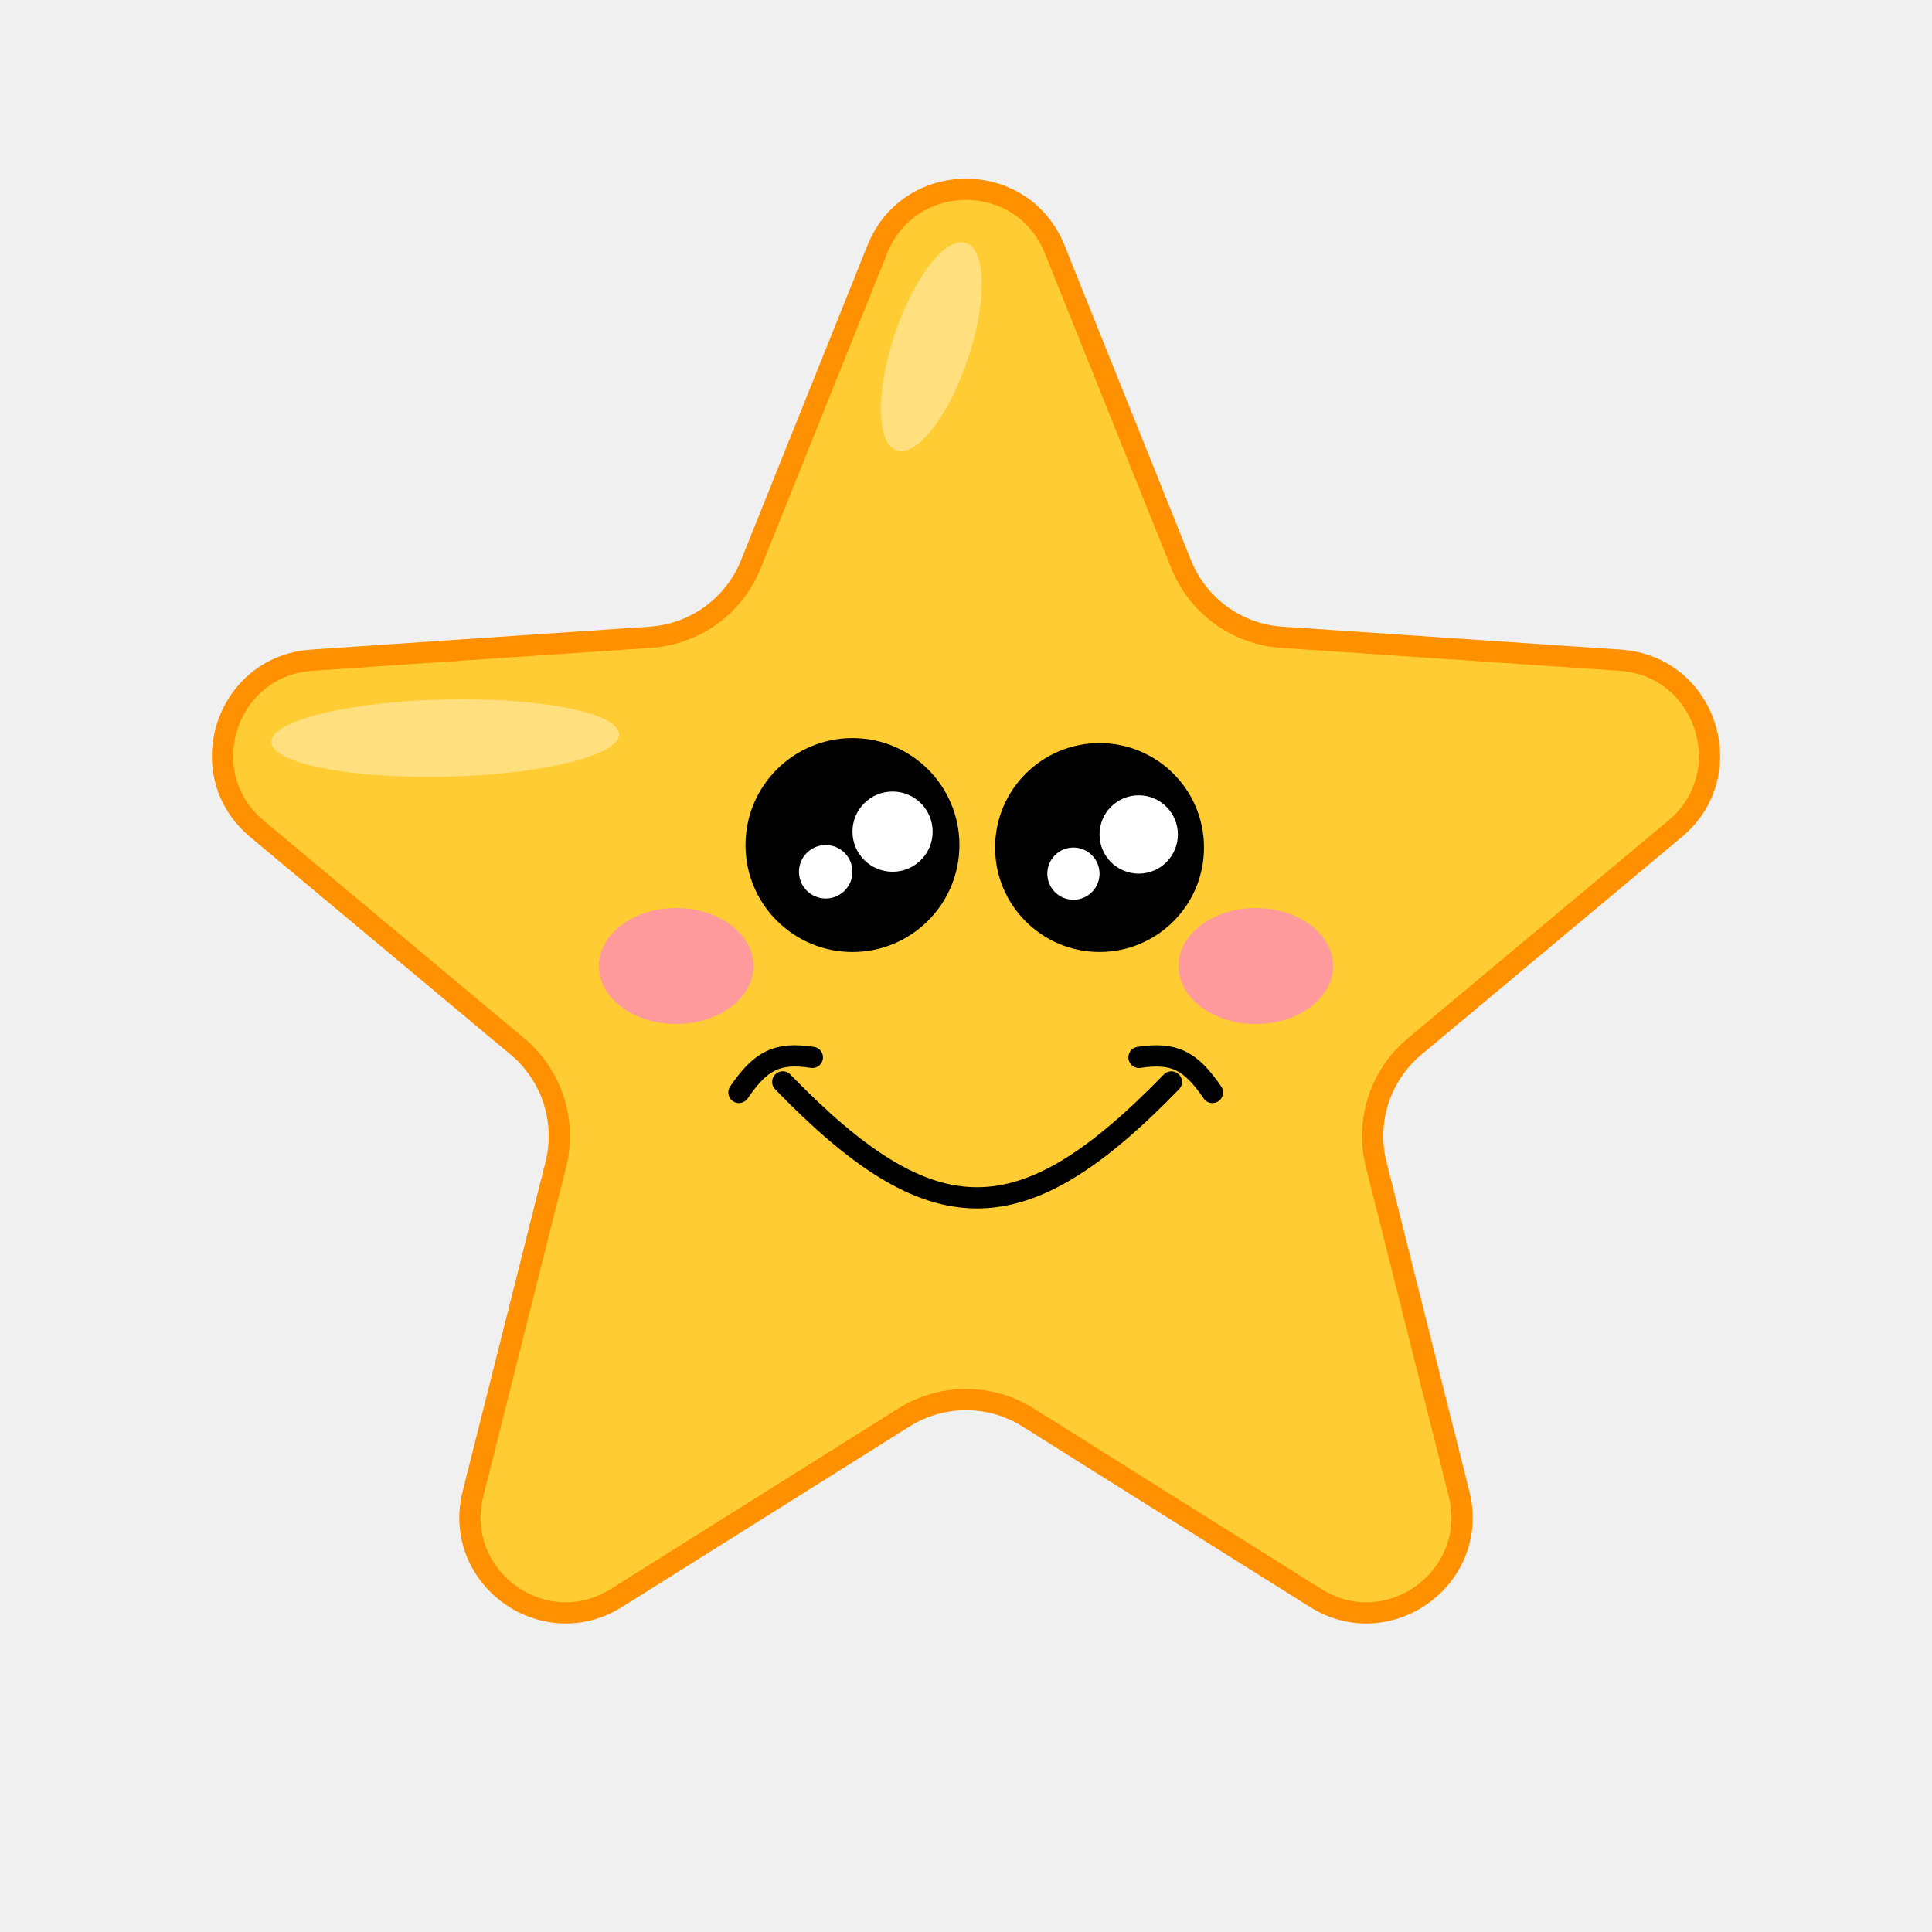
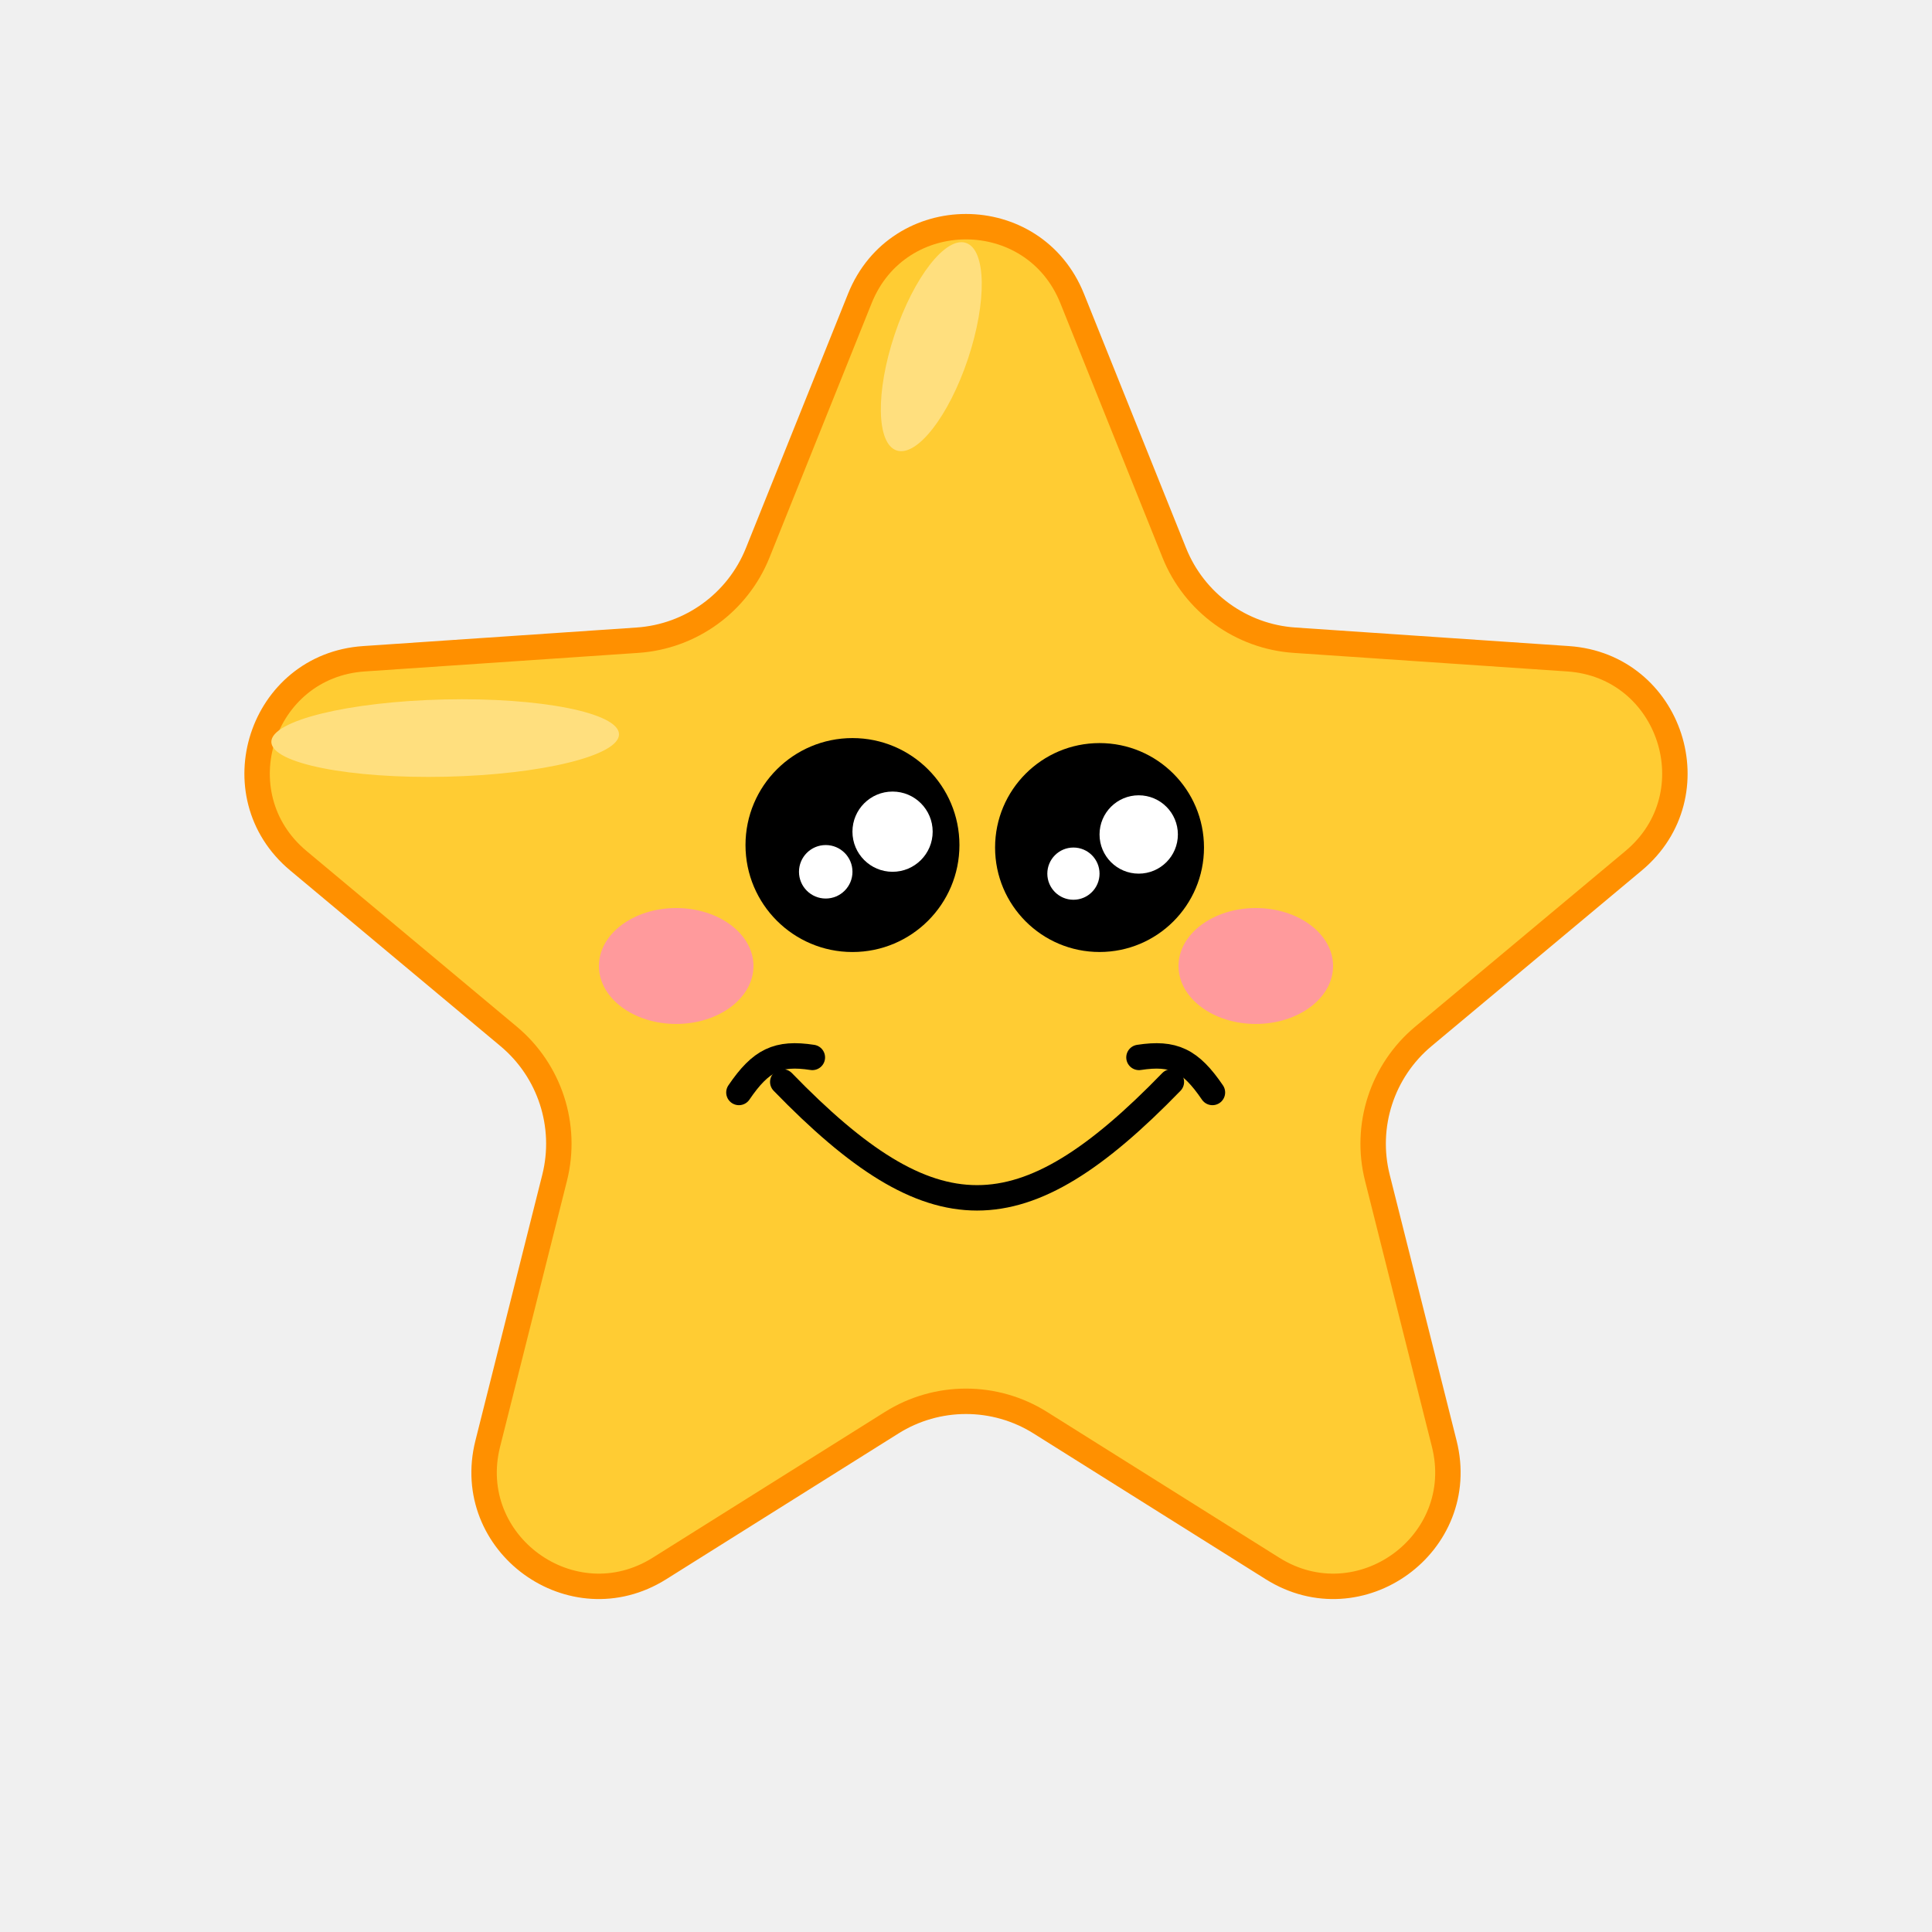
- <svg xmlns="http://www.w3.org/2000/svg" width="91" height="91" viewBox="0 0 91 91" fill="none">
-   <path d="M41.324 11.741C42.836 7.976 48.164 7.976 49.676 11.741L55.634 26.577C56.42 28.536 58.259 29.872 60.365 30.015L76.317 31.096C80.364 31.371 82.01 36.438 78.897 39.039L66.629 49.29C65.008 50.644 64.306 52.805 64.821 54.853L68.722 70.357C69.711 74.291 65.4 77.423 61.965 75.266L48.424 66.766C46.636 65.643 44.364 65.643 42.576 66.766L29.035 75.266C25.6 77.423 21.289 74.291 22.278 70.357L26.179 54.853C26.694 52.805 25.992 50.644 24.372 49.29L12.102 39.039C8.99 36.438 10.636 31.371 14.683 31.096L30.634 30.015C32.741 29.872 34.58 28.536 35.366 26.577L41.324 11.741Z" fill="#FFCC33" stroke="#FF9000" />
-   <ellipse cx="20.969" cy="34.765" rx="1.82" ry="8.19" transform="rotate(88.6985 20.9687 34.7653)" fill="#FFDF7E" />
-   <ellipse cx="43.866" cy="16.329" rx="1.82" ry="5.153" transform="rotate(18.4856 43.8657 16.3294)" fill="#FFDF7E" />
-   <path d="M53.648 49.805C55.28 49.555 56.069 49.932 57.107 51.456" stroke="black" stroke-linecap="round" />
-   <path d="M34.804 51.455C35.841 49.931 36.63 49.554 38.263 49.804" stroke="black" stroke-linecap="round" />
-   <path d="M55.173 50.96C48.109 58.24 43.933 58.24 36.869 50.96" stroke="black" stroke-linecap="round" />
-   <ellipse cx="3.64" cy="2.73" rx="3.64" ry="2.73" transform="matrix(1 0 0 -1 55.5098 48.2305)" fill="#FF9A9C" />
-   <ellipse cx="3.64" cy="2.73" rx="3.64" ry="2.73" transform="matrix(1 0 0 -1 28.2095 48.2305)" fill="#FF9A9C" />
-   <circle cx="51.79" cy="39.92" r="4.92" fill="black" />
-   <circle cx="50.56" cy="41.15" r="1.23" fill="white" />
-   <circle cx="53.635" cy="39.305" r="1.845" fill="white" />
-   <circle cx="40.152" cy="39.803" r="5.038" fill="black" />
-   <circle cx="42.041" cy="39.172" r="1.889" fill="white" />
-   <circle cx="38.892" cy="41.062" r="1.259" fill="white" />
+ <svg xmlns="http://www.w3.org/2000/svg" width="76" height="76" viewBox="0 0 76 76" fill="none">
+   <path d="M42.176 11.741L46.194 21.747C46.981 23.706 48.819 25.042 50.926 25.184L61.684 25.914C65.731 26.188 67.377 31.256 64.265 33.857L55.99 40.77C54.37 42.124 53.667 44.286 54.183 46.333L56.813 56.79C57.803 60.724 53.492 63.856 50.056 61.699L40.924 55.966C39.136 54.843 36.864 54.843 35.076 55.966L25.943 61.699C22.508 63.856 18.197 60.724 19.187 56.79L21.817 46.333C22.332 44.286 21.63 42.124 20.01 40.77L11.735 33.857C8.623 31.256 10.269 26.188 14.316 25.914L25.074 25.184C27.18 25.042 29.019 23.706 29.806 21.747L33.824 11.741C35.336 7.976 40.664 7.976 42.176 11.741Z" fill="#FFCC33" stroke="#FF9000" />
+   <ellipse cx="17.512" cy="29.035" rx="1.52" ry="6.84" transform="rotate(88.6985 17.5122 29.0348)" fill="#FFDF7E" />
+   <ellipse cx="36.635" cy="13.638" rx="1.52" ry="4.304" transform="rotate(18.4856 36.6352 13.6377)" fill="#FFDF7E" />
+   <path d="M44.804 41.596C46.168 41.387 46.827 41.702 47.694 42.975" stroke="black" stroke-linecap="round" />
+   <path d="M29.067 42.975C29.933 41.702 30.592 41.387 31.956 41.596" stroke="black" stroke-linecap="round" />
+   <path d="M46.079 42.56C40.179 48.64 36.691 48.64 30.792 42.56" stroke="black" stroke-linecap="round" />
+   <ellipse cx="3.04" cy="2.28" rx="3.04" ry="2.28" transform="matrix(1 0 0 -1 46.3599 40.2798)" fill="#FF9A9C" />
+   <ellipse cx="3.04" cy="2.28" rx="3.04" ry="2.28" transform="matrix(1 0 0 -1 23.5596 40.2798)" fill="#FF9A9C" />
+   <circle cx="43.253" cy="33.34" r="4.109" fill="black" />
+   <circle cx="42.226" cy="34.367" r="1.027" fill="white" />
+   <circle cx="44.794" cy="32.826" r="1.541" fill="white" />
+   <circle cx="33.534" cy="33.242" r="4.208" fill="black" />
+   <circle cx="35.111" cy="32.716" r="1.578" fill="white" />
+   <circle cx="32.482" cy="34.294" r="1.052" fill="white" />
</svg>
